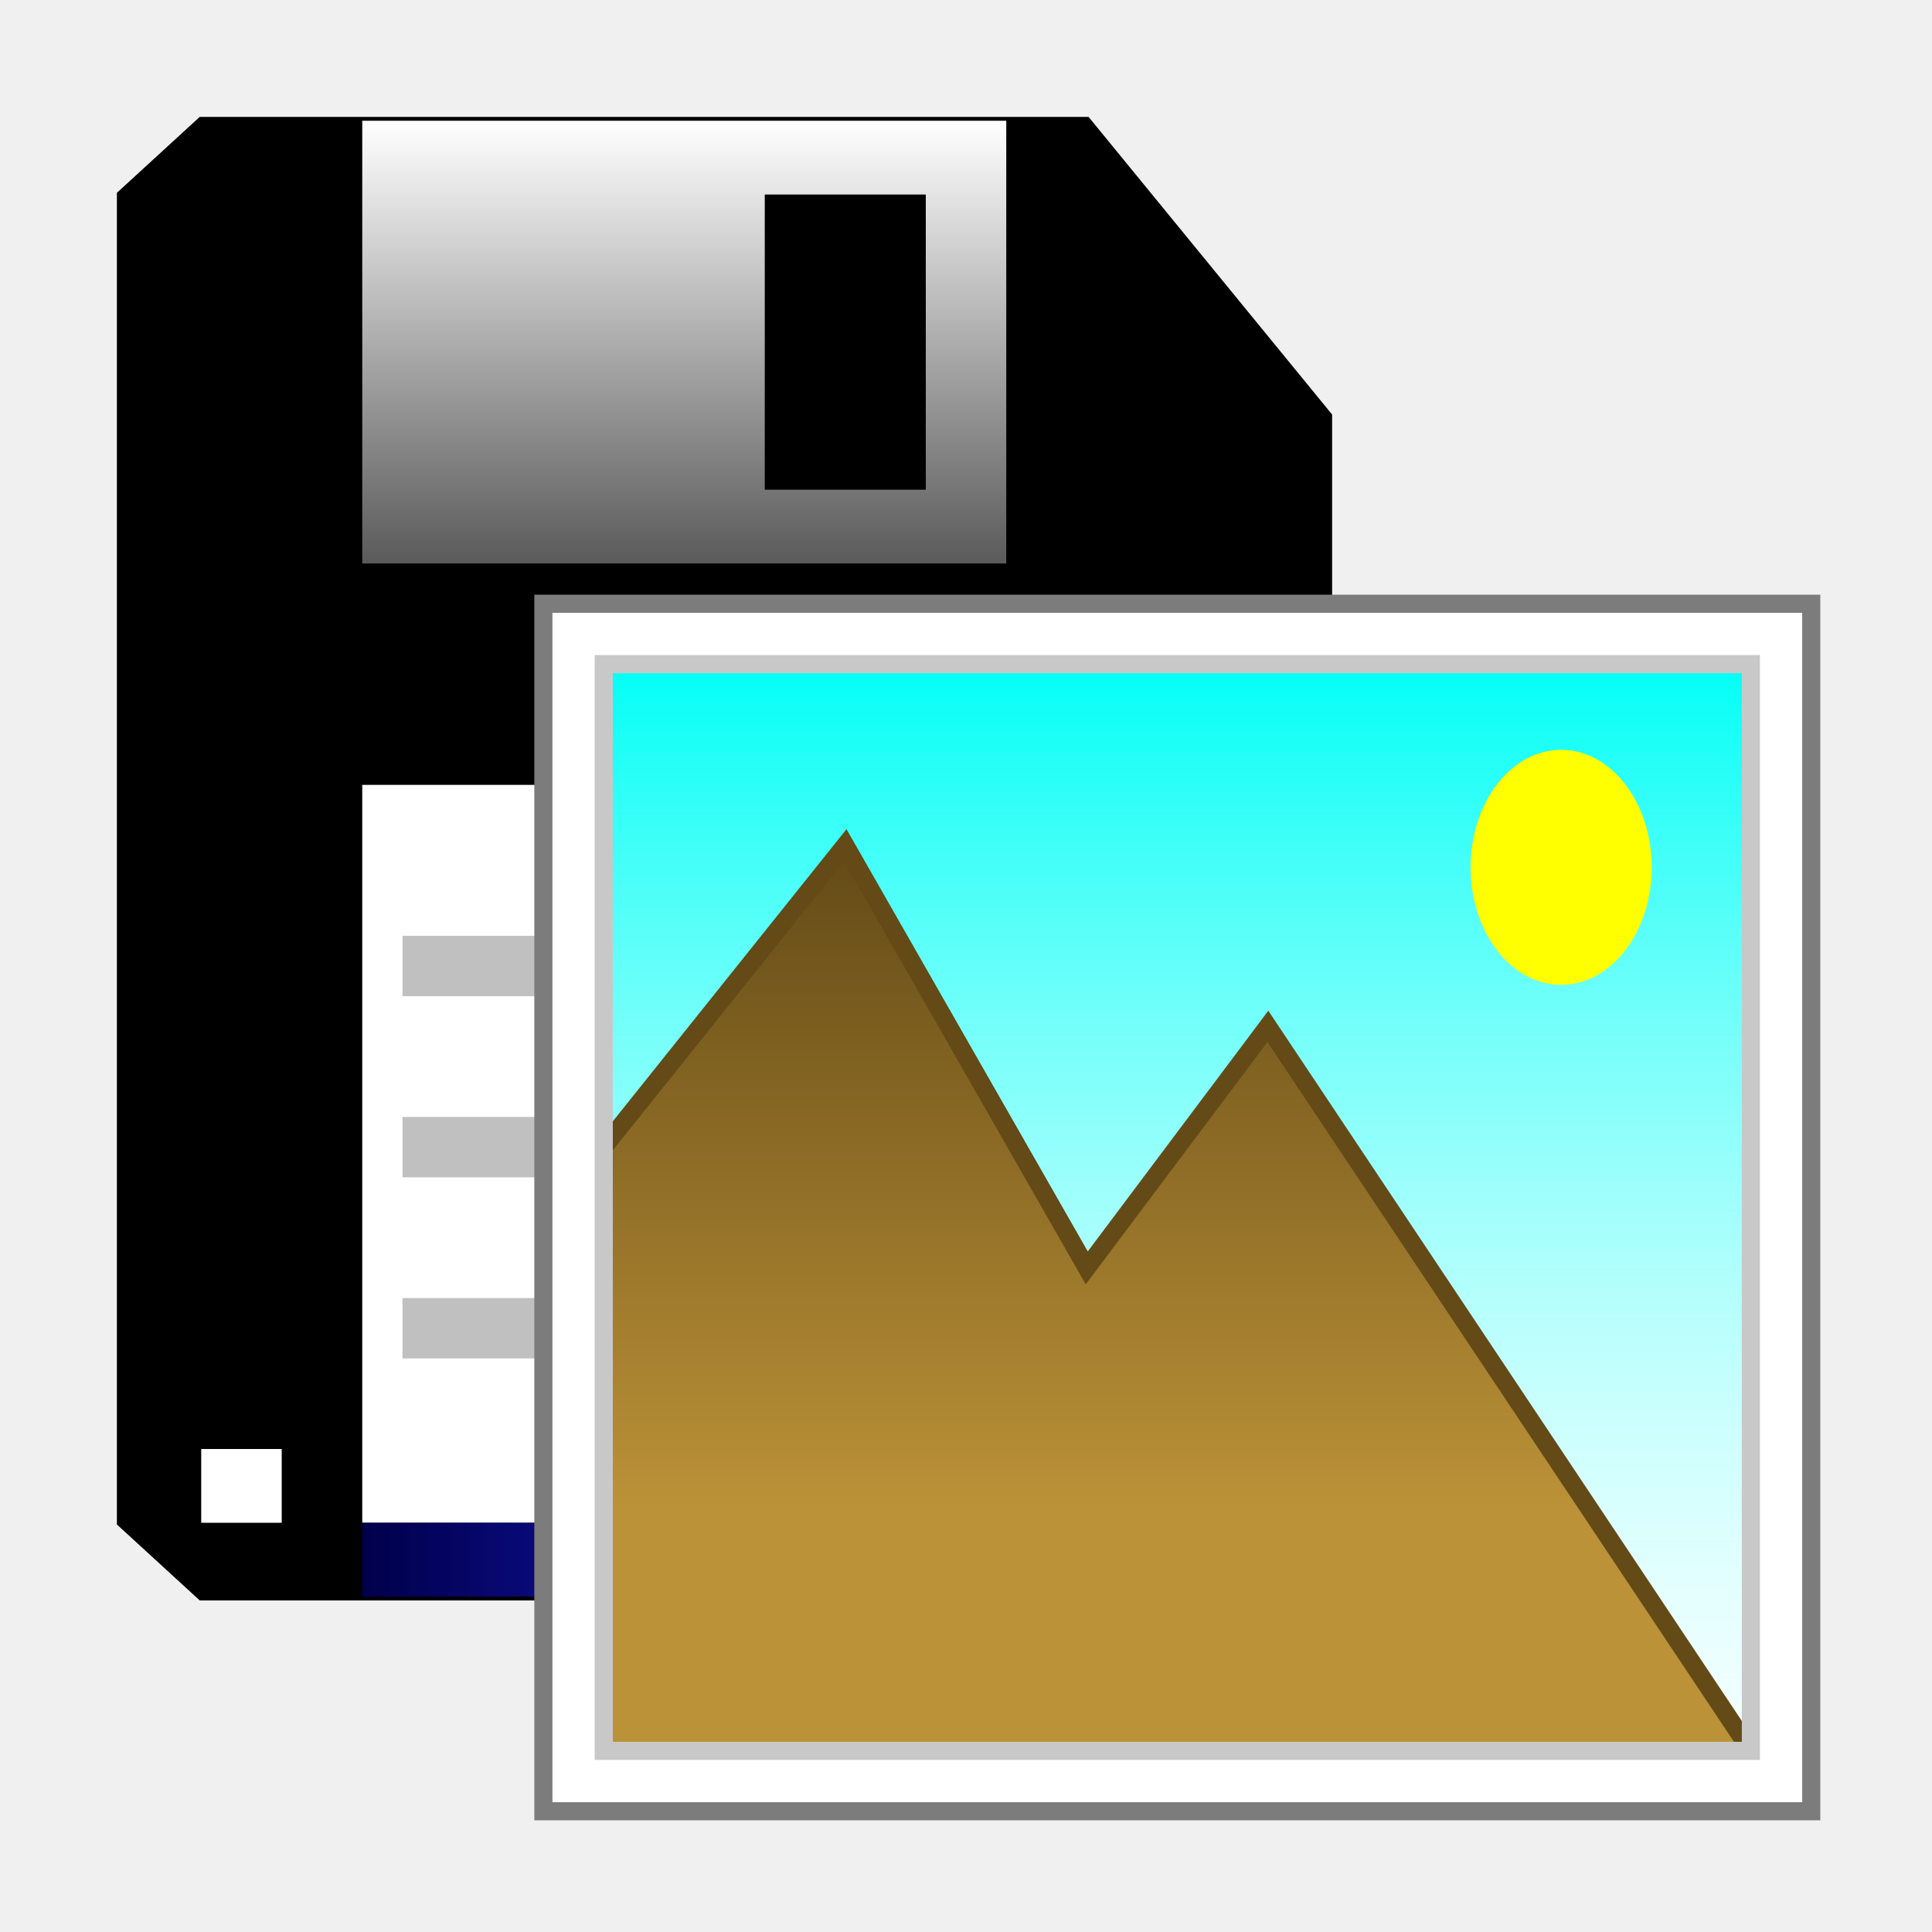
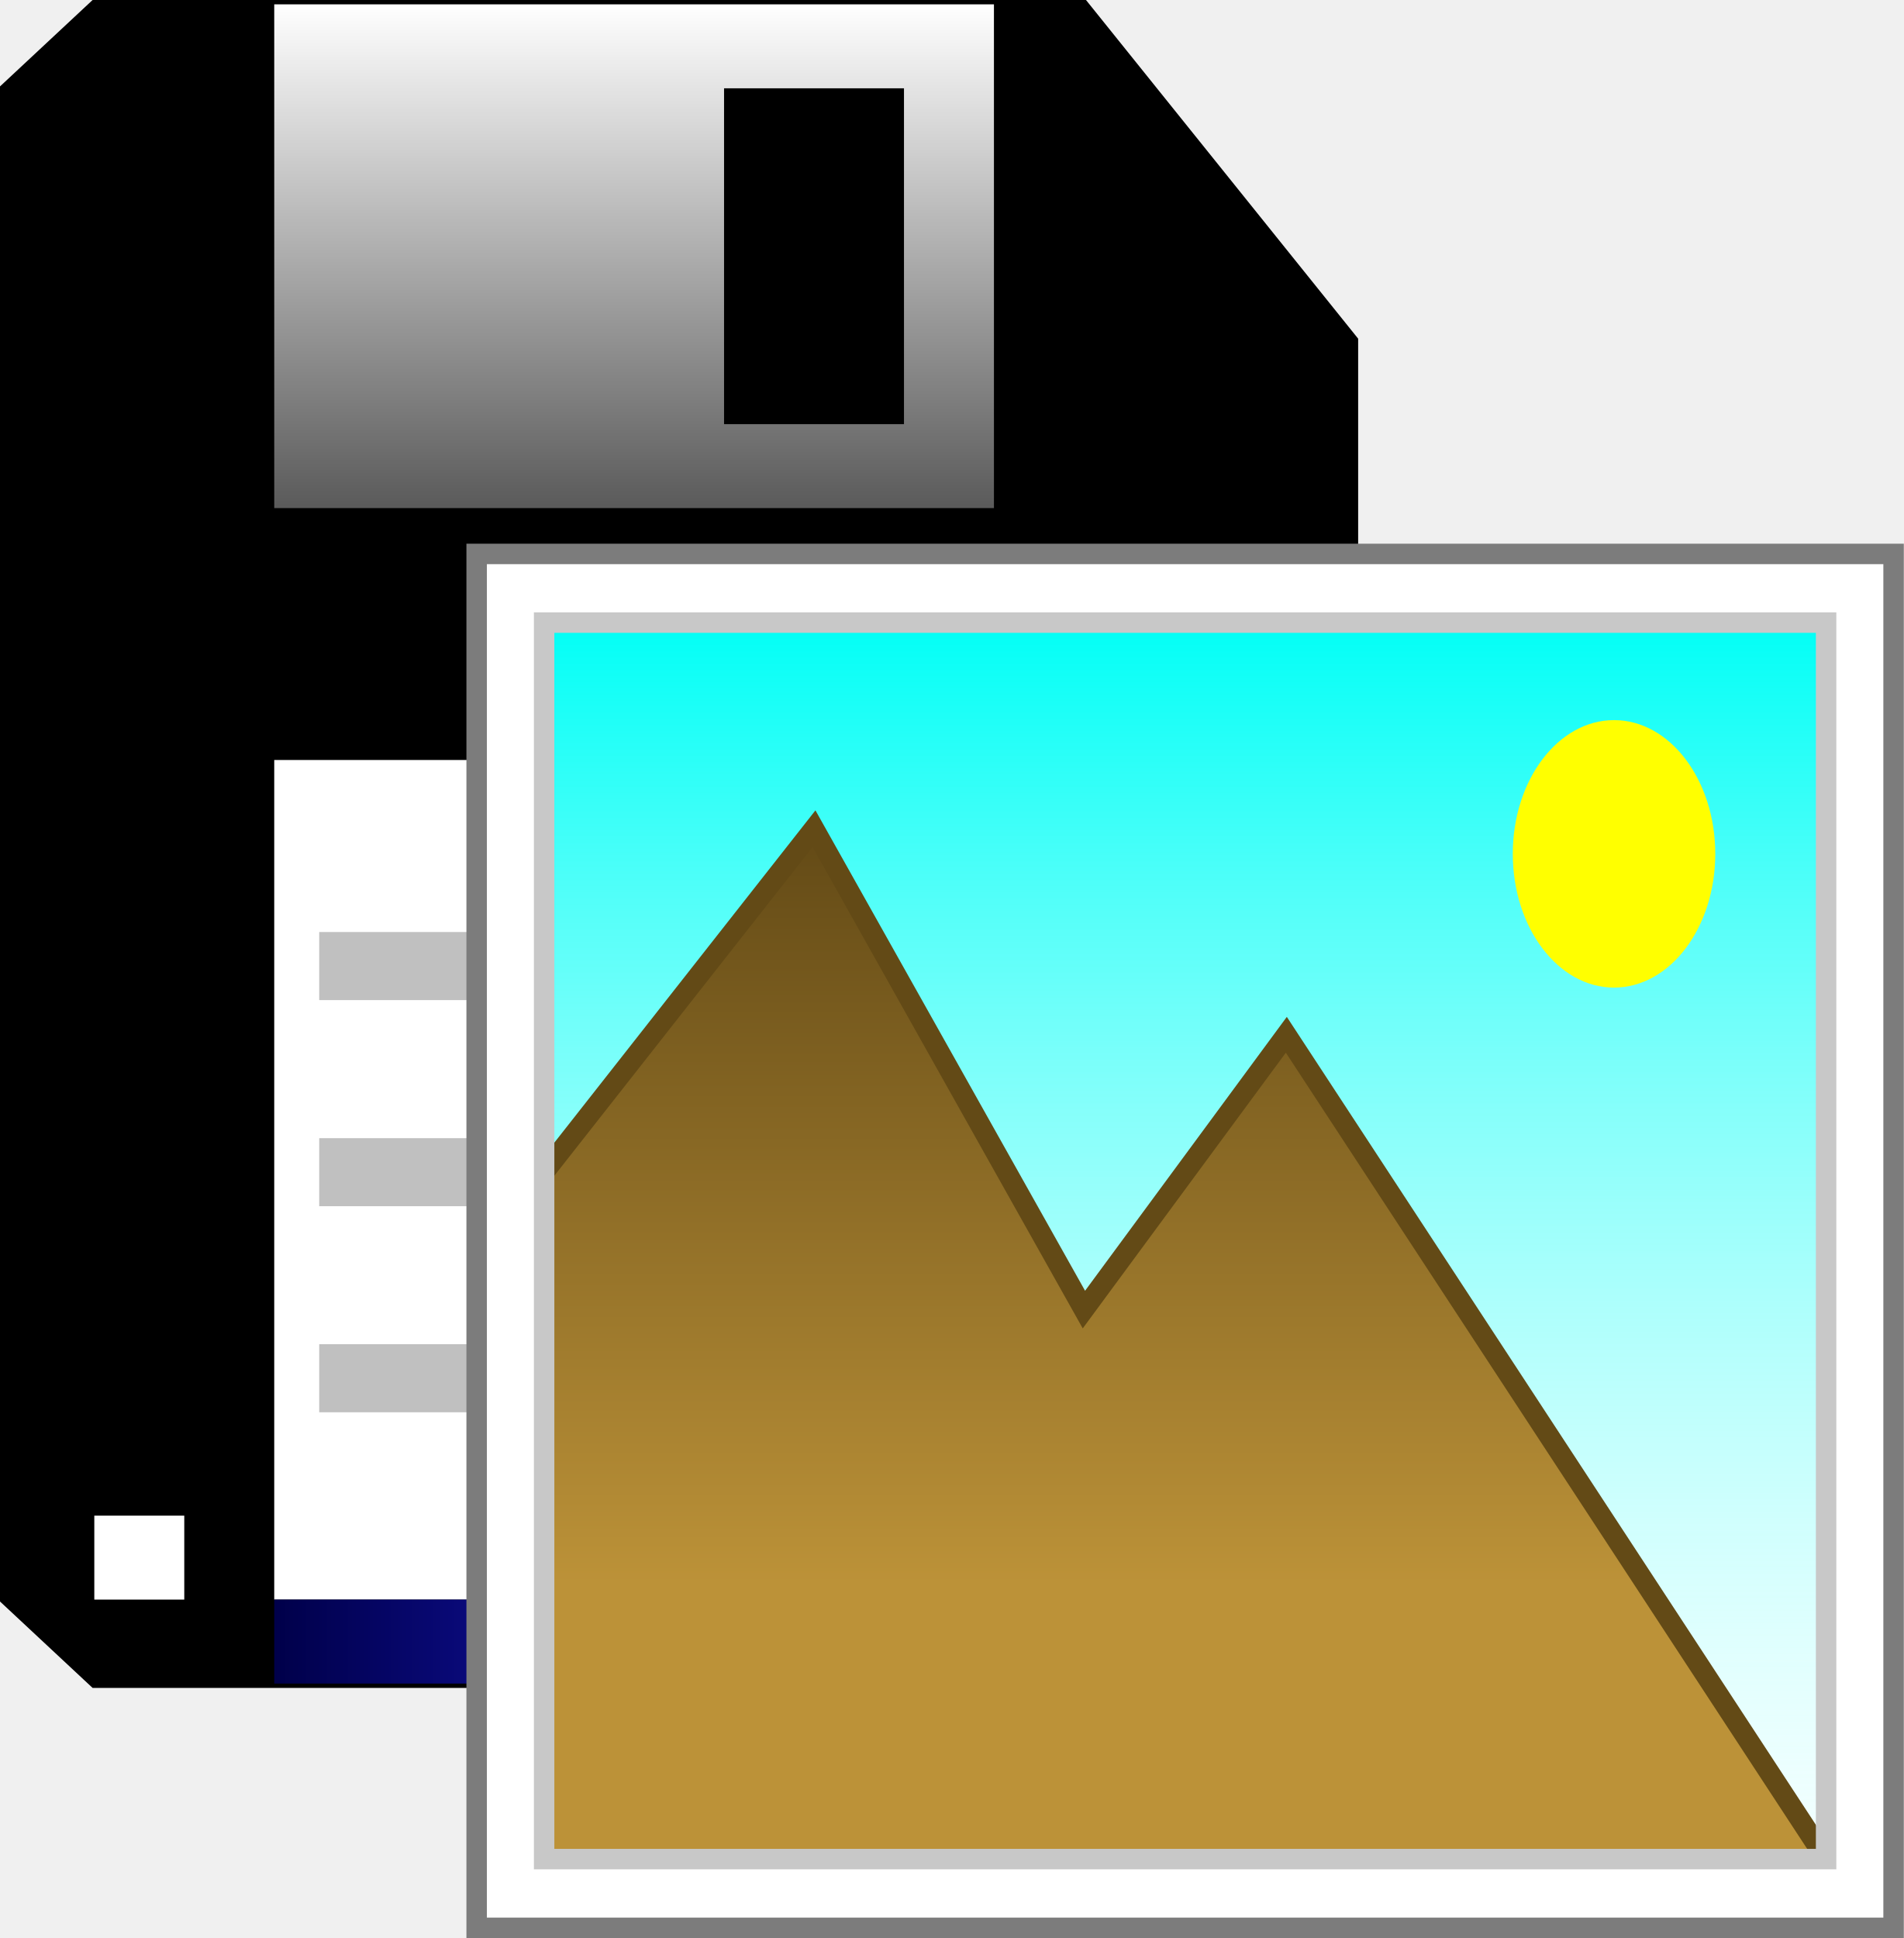
- <svg xmlns="http://www.w3.org/2000/svg" xmlns:xlink="http://www.w3.org/1999/xlink" width="32px" height="32px" id="svg3746" version="1.1">
+ <svg xmlns="http://www.w3.org/2000/svg" xmlns:xlink="http://www.w3.org/1999/xlink" width="31.743" height="32.315" id="svg3746" version="1.1">
  <defs id="defs3748">
    <linearGradient id="linearGradient5929">
      <stop style="stop-color:#01fff6;stop-opacity:1;" offset="0" id="stop5931" />
      <stop style="stop-color:#ffffff;stop-opacity:0;" offset="1" id="stop5933" />
    </linearGradient>
    <linearGradient id="linearGradient5895">
      <stop style="stop-color:#634a16;stop-opacity:1;" offset="0" id="stop5897" />
      <stop style="stop-color:#bc9238;stop-opacity:1;" offset="1" id="stop5899" />
    </linearGradient>
    <linearGradient id="linearGradient4324">
      <stop style="stop-color:#00004a;stop-opacity:1;" offset="0" id="stop4326" />
      <stop style="stop-color:#2222f6;stop-opacity:1;" offset="1" id="stop4328" />
    </linearGradient>
    <linearGradient id="linearGradient4312">
      <stop style="stop-color:#5a5a5a;stop-opacity:1" offset="0" id="stop4314" />
      <stop style="stop-color:#ffffff;stop-opacity:1;" offset="1" id="stop4316" />
    </linearGradient>
    <linearGradient id="linearGradient4296">
      <stop style="stop-color:#808080;stop-opacity:1;" offset="0" id="stop4298" />
      <stop style="stop-color:#dedede;stop-opacity:0;" offset="1" id="stop4300" />
    </linearGradient>
-     <linearGradient xlink:href="#linearGradient4312" id="linearGradient4318" x1="12" y1="10" x2="12" y2="4" gradientUnits="userSpaceOnUse" gradientTransform="matrix(1.333333,0,0,1.222222,-4.666667,-2.888889)" />
-     <linearGradient xlink:href="#linearGradient4324" id="linearGradient4330" x1="8" y1="23.5" x2="16" y2="23.5" gradientUnits="userSpaceOnUse" gradientTransform="matrix(1.333333,0,0,1.222222,-4.666667,-2.888889)" />
-     <linearGradient xlink:href="#linearGradient5895" id="linearGradient5901" x1="19" y1="14" x2="19" y2="25" gradientUnits="userSpaceOnUse" />
-     <linearGradient xlink:href="#linearGradient5929" id="linearGradient5935" x1="20" y1="11" x2="20" y2="34" gradientUnits="userSpaceOnUse" />
+     <linearGradient xlink:href="#linearGradient4312" id="linearGradient4318" x1="12" y1="10" x2="12" y2="4" gradientUnits="userSpaceOnUse" gradientTransform="matrix(1.5,0,0,1.4,-9,-3.6)" />
+     <linearGradient xlink:href="#linearGradient4324" id="linearGradient4330" x1="8" y1="23.5" x2="16" y2="23.5" gradientUnits="userSpaceOnUse" gradientTransform="matrix(1.5,0,0,1.4,-9,-3.6)" />
+     <linearGradient xlink:href="#linearGradient5895" id="linearGradient5901" x1="19" y1="14" x2="19" y2="25" gradientUnits="userSpaceOnUse" gradientTransform="matrix(1.125,0,0,1.145455,-3.75,-0.2909091)" />
+     <linearGradient xlink:href="#linearGradient5929" id="linearGradient5935" x1="20" y1="11" x2="20" y2="34" gradientUnits="userSpaceOnUse" gradientTransform="matrix(1.125,0,0,1.145455,-3.75,-0.2909091)" />
  </defs>
-   <g id="layer1">
-     <path style="fill:#000000;fill-opacity:1;stroke:#000000;stroke-width:0.128;stroke-linecap:butt;stroke-linejoin:miter;stroke-miterlimit:4;stroke-opacity:1;stroke-dasharray:none" d="M 3.333,2 2,3.222 2,25.222 l 1.333,1.222 17.333,0 L 22,25.222 22,6.889 18,2 3.333,2 z" id="path4268" />
-     <path style="fill:url(#linearGradient4318);fill-opacity:1;stroke:none" d="m 6,2 0,7.333 10.667,0 L 16.667,2 6,2 z" id="path4270" />
-     <path style="fill:#ffffff;fill-opacity:1;stroke:none" d="m 6,13 0,12.222 10.667,0 L 16.667,13 6,13 z" id="path4320" />
-     <path style="fill:url(#linearGradient4330);fill-opacity:1;stroke:none" d="m 6,25.222 0,1.222 10.667,0 0,-1.222 -10.667,0 z" id="path4322" />
-     <rect style="fill:#ffffff;fill-opacity:1;fill-rule:nonzero;stroke:none" id="rect4332" width="1.333" height="1.222" x="3.333" y="24" />
-     <rect style="fill:#ffffff;fill-opacity:1;fill-rule:nonzero;stroke:none" id="rect4332-2" width="1.333" height="1.222" x="19.333" y="24" />
-     <rect style="fill:#000000;fill-opacity:1;fill-rule:nonzero;stroke:none" id="rect4356" width="2.667" height="4.889" x="12.667" y="3.222" />
-     <path style="fill:#999999;stroke:#c0c0c0;stroke-width:1px;stroke-linecap:butt;stroke-linejoin:miter;stroke-opacity:1" d="m 6.667,16 9,0" id="path4379" />
-     <path style="fill:#999999;stroke:#c0c0c0;stroke-width:1px;stroke-linecap:butt;stroke-linejoin:miter;stroke-opacity:1" d="m 6.667,19 9,0" id="path4379-5" />
-     <path style="fill:#999999;stroke:#c0c0c0;stroke-width:1px;stroke-linecap:butt;stroke-linejoin:miter;stroke-opacity:1" d="m 6.667,22 9,0" id="path4379-1" />
-     <rect style="fill:#ffffff;fill-opacity:1;fill-rule:nonzero;stroke:#7c7c7c;stroke-width:0.3;stroke-miterlimit:4;stroke-opacity:1;stroke-dasharray:none" id="rect5794" width="21" height="20" x="9" y="10" />
-     <path style="fill:url(#linearGradient5901);fill-opacity:1;stroke:none" d="m 10,29 19,0 -8,-12 -3,4 -4,-7 -4,5 0,10 z" id="path5893" />
-     <path style="fill:url(#linearGradient5935);fill-opacity:1;stroke:none" d="m 10,11 0,8 4,-5 4,7 3,-4 8,12 0,-18 -19,0" id="path5927" />
-     <path style="fill:none;stroke:#634a16;stroke-width:0.3;stroke-linecap:butt;stroke-linejoin:miter;stroke-miterlimit:4;stroke-opacity:1;stroke-dasharray:none" d="m 10,19 4,-5 4,7 3,-4 8,12" id="path5925" />
-     <rect style="fill:none;stroke:#c8c8c8;stroke-width:0.3;stroke-miterlimit:4;stroke-opacity:1;stroke-dasharray:none" id="rect5868" width="19" height="18" x="10" y="11" />
-     <path style="fill:#ffff00;fill-opacity:1;stroke:none" id="path6003" d="m 24,13 a 0.5,1 0 1 1 -1,0 0.5,1 0 1 1 1,0 z" transform="matrix(3,0,0,1.946516,-44.64279,-10.93867)" />
+   <g id="layer1" transform="translate(1.572457,-1.927543)">
+     <path style="fill:#000000;fill-opacity:1;stroke:#000000;stroke-width:0.145;stroke-linecap:butt;stroke-linejoin:miter;stroke-miterlimit:4;stroke-dasharray:none;stroke-opacity:1" d="M 0,2 -1.5,3.4 V 28.6 L 0,30 H 19.5 L 21,28.6 V 7.6 L 16.5,2 Z" id="path4268" />
+     <path style="fill:url(#linearGradient4318);fill-opacity:1;stroke:none;stroke-width:1.135" d="m 3,2 v 8.4 H 15 V 2 Z" id="path4270" />
+     <path style="fill:#ffffff;fill-opacity:1;stroke:none;stroke-width:1.135" d="m 3,14.6 v 14 h 12 v -14 z" id="path4320" />
+     <path style="fill:url(#linearGradient4330);fill-opacity:1;stroke:none;stroke-width:1.135" d="M 3,28.6 V 30 h 12 v -1.4 z" id="path4322" />
+     <rect style="fill:#ffffff;fill-opacity:1;fill-rule:nonzero;stroke:none;stroke-width:1.135" id="rect4332" width="1.5" height="1.4" x="2.1631394e-07" y="27.2" />
+     <rect style="fill:#ffffff;fill-opacity:1;fill-rule:nonzero;stroke:none;stroke-width:1.135" id="rect4332-2" width="1.5" height="1.4" x="18" y="27.2" />
+     <rect style="fill:#000000;fill-opacity:1;fill-rule:nonzero;stroke:none;stroke-width:1.135" id="rect4356" width="3" height="5.6" x="10.5" y="3.4" />
+     <path style="fill:#999999;stroke:#c0c0c0;stroke-width:1.135px;stroke-linecap:butt;stroke-linejoin:miter;stroke-opacity:1" d="M 3.75,18.036 H 13.875" id="path4379" />
+     <path style="fill:#999999;stroke:#c0c0c0;stroke-width:1.135px;stroke-linecap:butt;stroke-linejoin:miter;stroke-opacity:1" d="M 3.75,21.473 H 13.875" id="path4379-5" />
+     <path style="fill:#999999;stroke:#c0c0c0;stroke-width:1.135px;stroke-linecap:butt;stroke-linejoin:miter;stroke-opacity:1" d="M 3.75,24.909 H 13.875" id="path4379-1" />
+     <rect style="fill:#ffffff;fill-opacity:1;fill-rule:nonzero;stroke:#7c7c7c;stroke-width:0.341;stroke-miterlimit:4;stroke-dasharray:none;stroke-opacity:1" id="rect5794" width="23.625" height="22.909" x="6.375" y="11.164" />
+     <path style="fill:url(#linearGradient5901);fill-opacity:1;stroke:none;stroke-width:1.135" d="m 7.5,32.927 h 21.375 l -9,-13.745 L 16.5,23.764 12,15.745 7.5,21.473 Z" id="path5893" />
+     <path style="fill:url(#linearGradient5935);fill-opacity:1;stroke:none;stroke-width:1.135" d="m 7.5,12.309 v 9.164 l 4.5,-5.727 4.5,8.018 3.375,-4.582 9,13.745 V 12.309 H 7.5" id="path5927" />
+     <path style="fill:none;stroke:#634a16;stroke-width:0.341;stroke-linecap:butt;stroke-linejoin:miter;stroke-miterlimit:4;stroke-dasharray:none;stroke-opacity:1" d="m 7.5,21.473 4.5,-5.727 4.5,8.018 3.375,-4.582 9,13.745" id="path5925" />
+     <rect style="fill:none;stroke:#c8c8c8;stroke-width:0.341;stroke-miterlimit:4;stroke-dasharray:none;stroke-opacity:1" id="rect5868" width="21.375" height="20.618" x="7.5" y="12.309" />
+     <ellipse style="fill:#ffff00;fill-opacity:1;stroke:none;stroke-width:2.743" id="path6003" cx="25.339" cy="16.165" rx="1.688" ry="2.23" />
  </g>
</svg>
